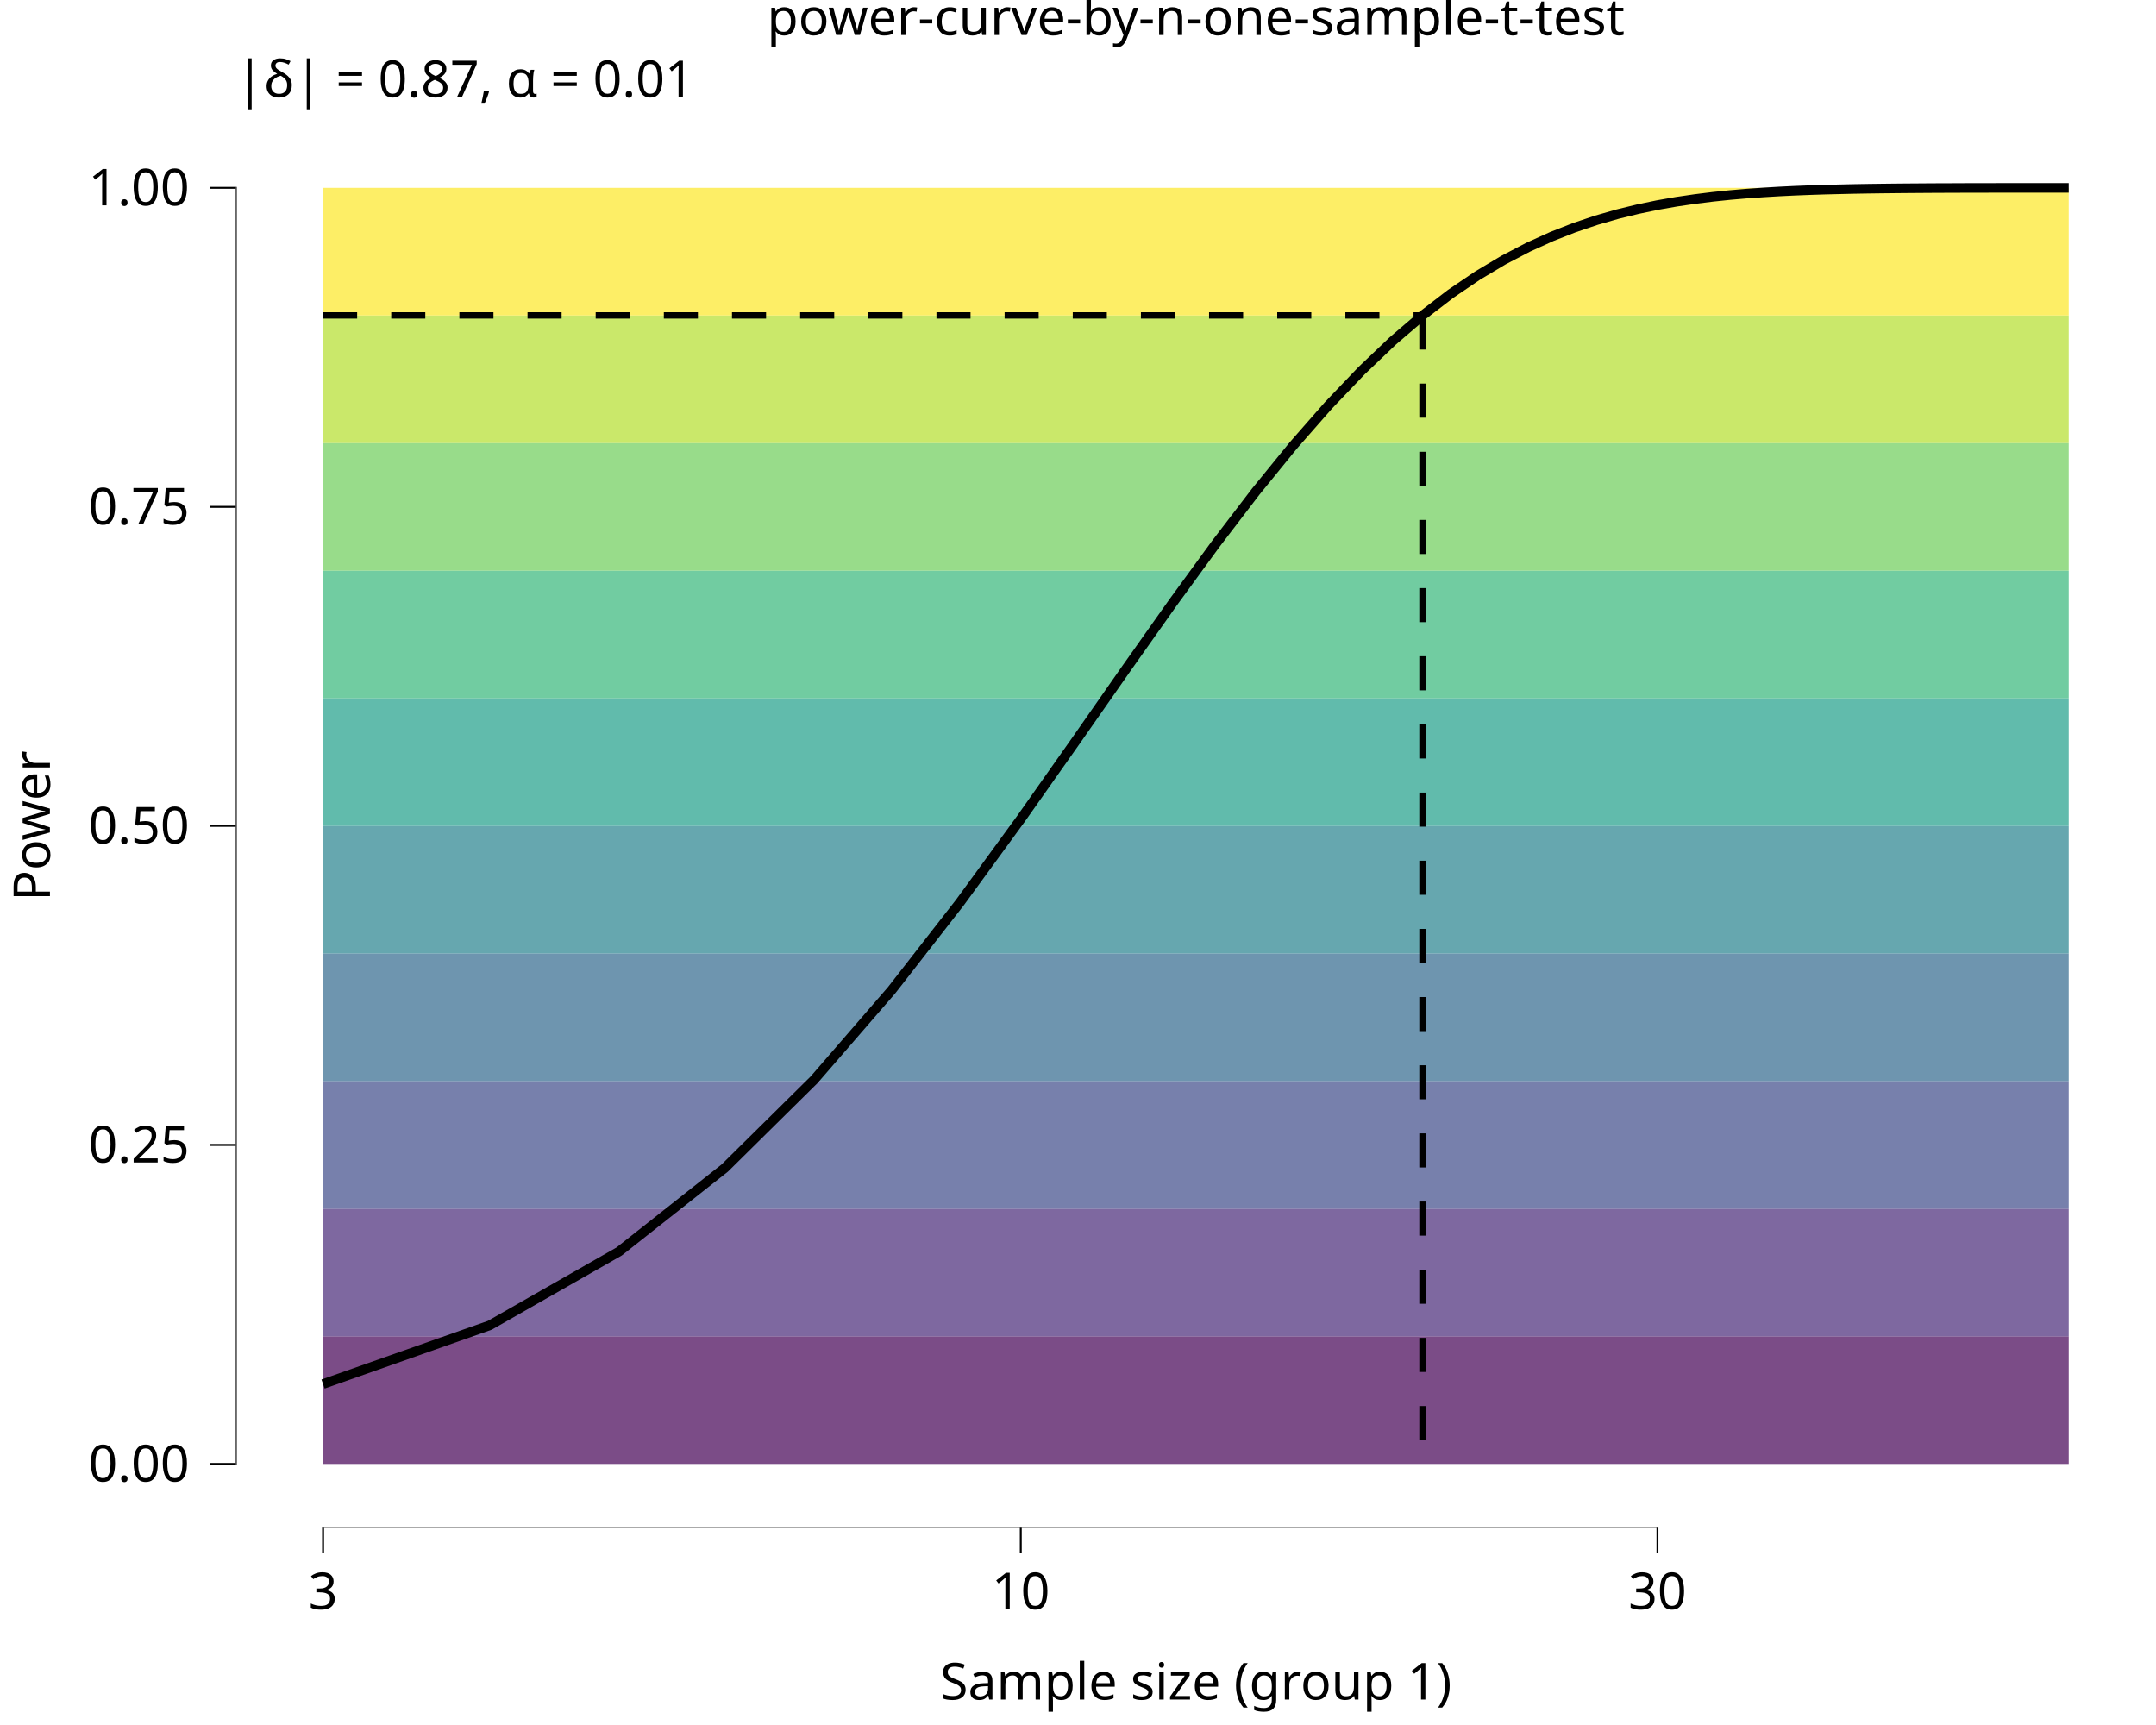
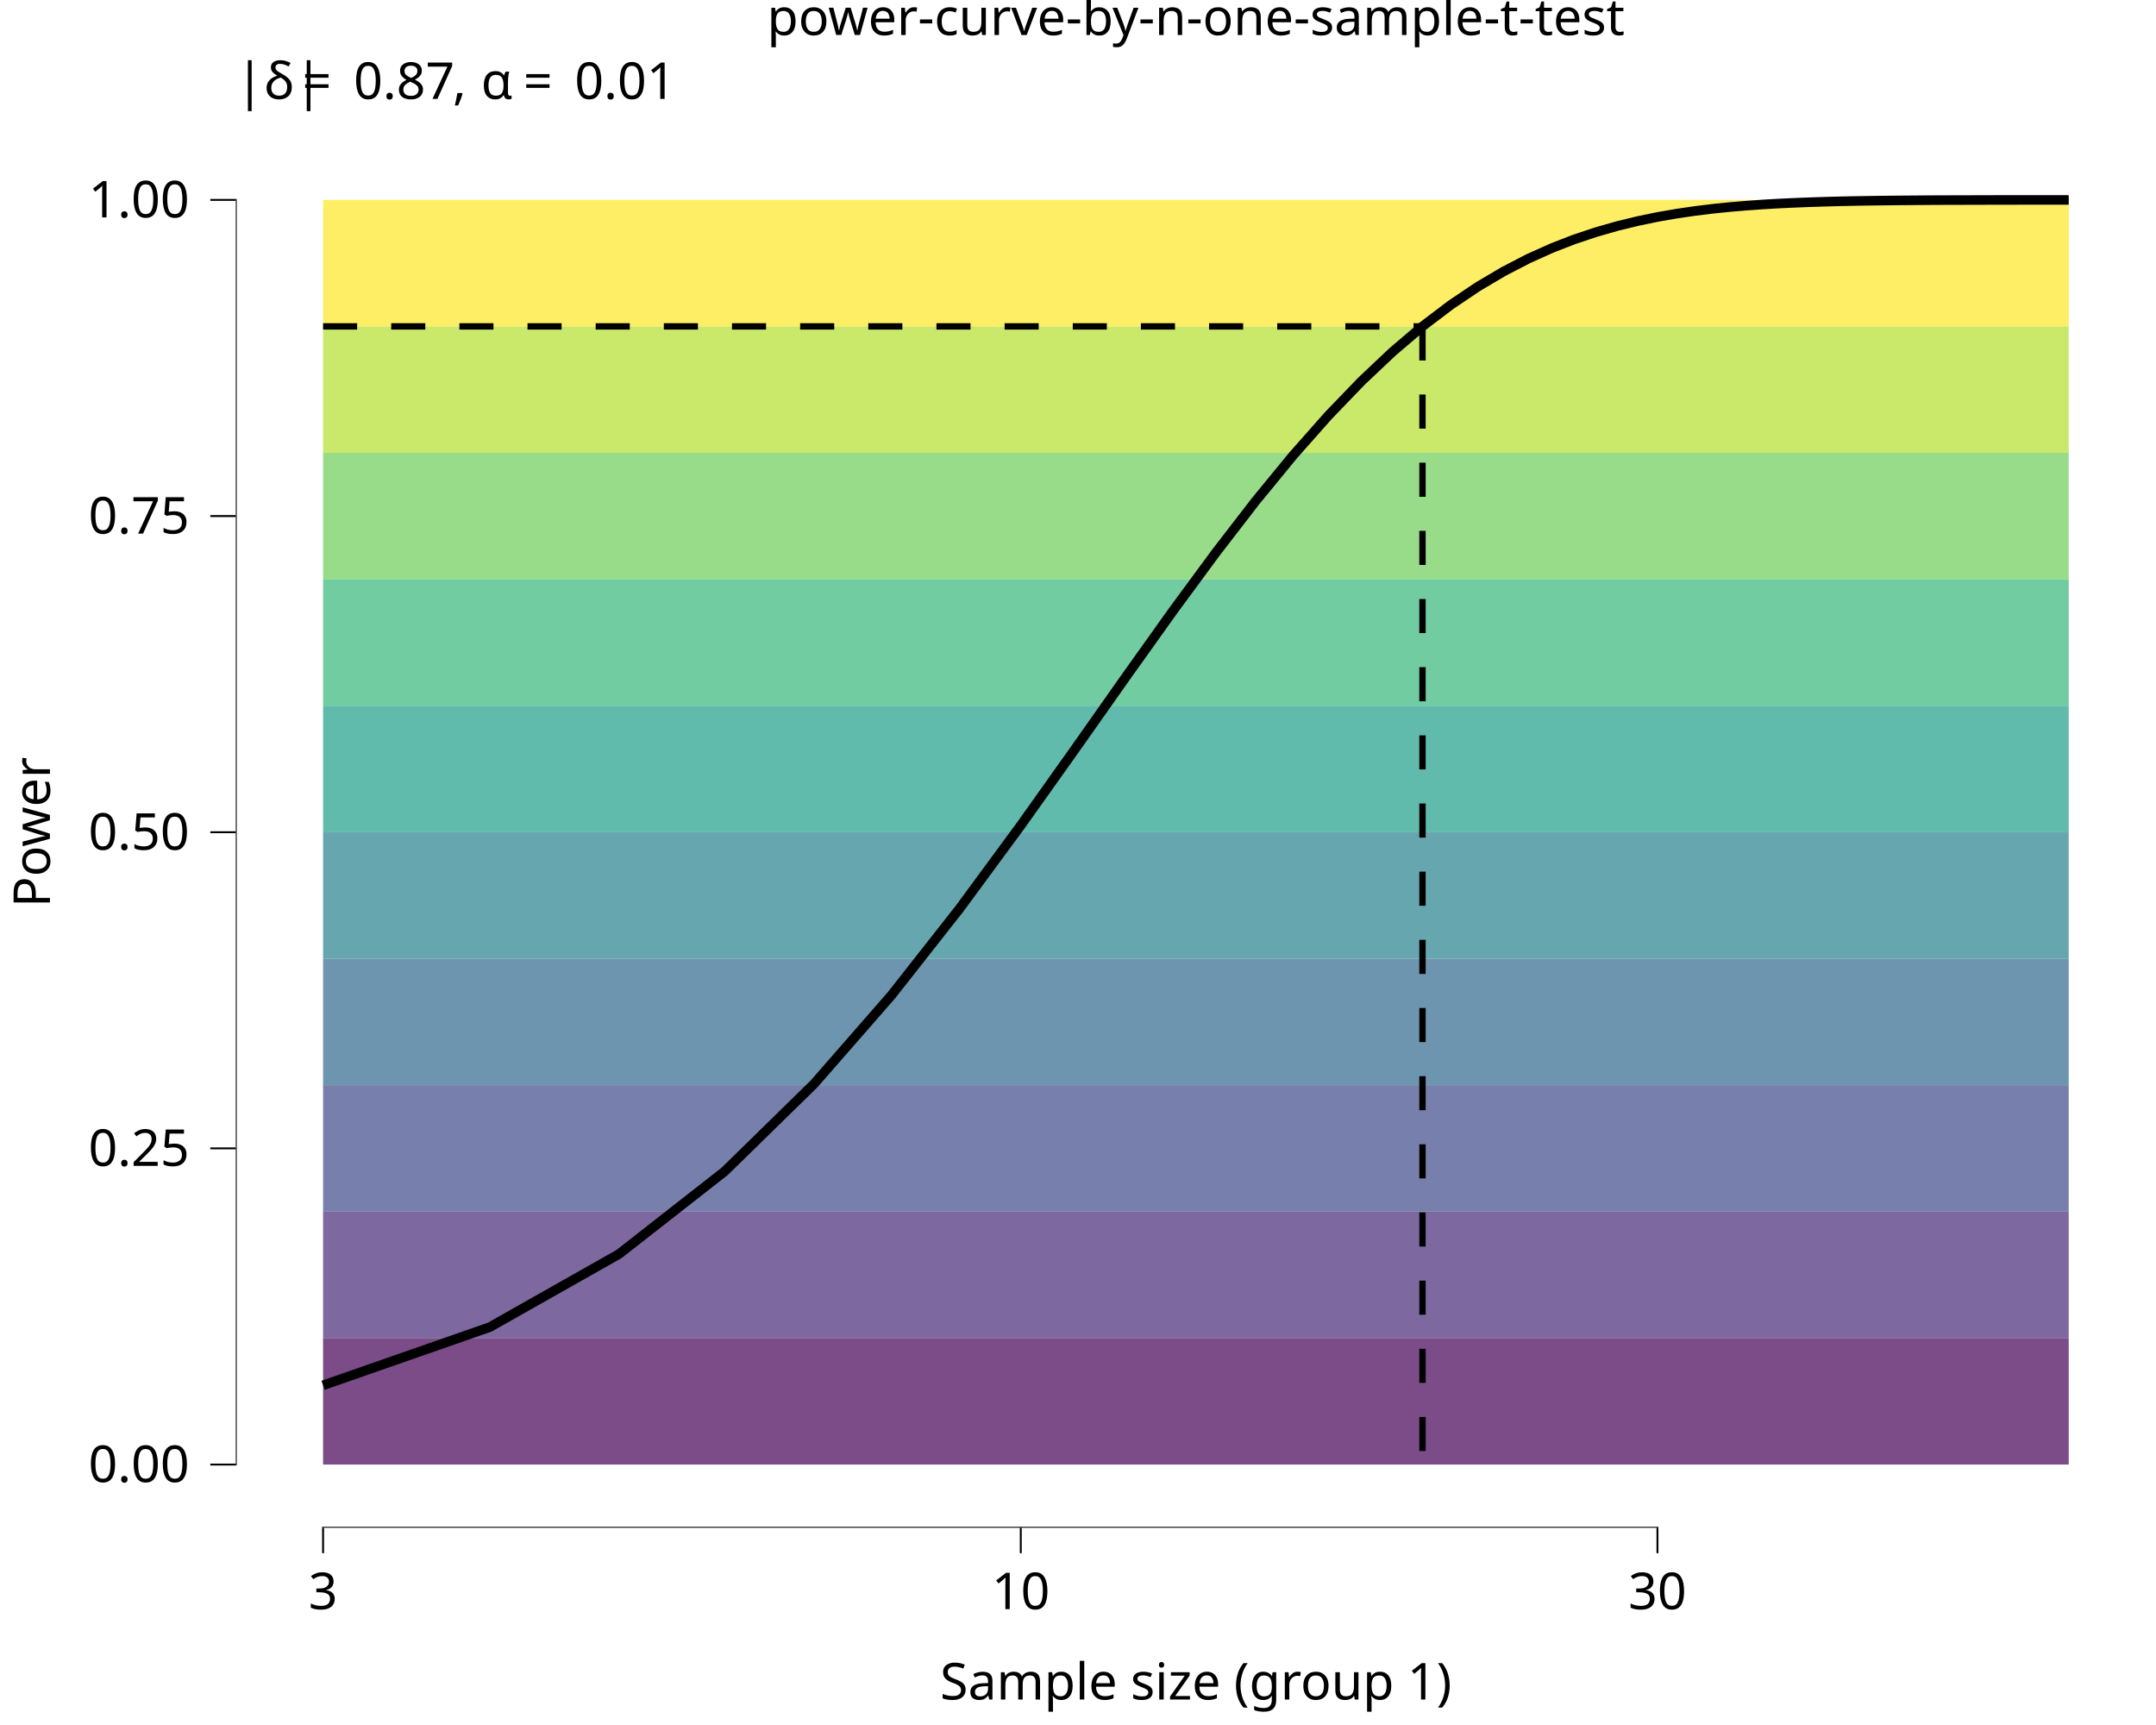
<svg xmlns="http://www.w3.org/2000/svg" class="svglite" data-engine-version="2.0" width="720.00pt" height="576.00pt" viewBox="0 0 720.00 576.00">
  <defs>
    <style type="text/css">
    .svglite line, .svglite polyline, .svglite polygon, .svglite path, .svglite rect, .svglite circle {
      fill: none;
      stroke: #000000;
      stroke-linecap: round;
      stroke-linejoin: round;
      stroke-miterlimit: 10.00;
    }
  </style>
  </defs>
  <rect width="100%" height="100%" style="stroke: none; fill: #FFFFFF;" />
  <defs>
    <clipPath id="cpMC4wMHw3MjAuMDB8MC4wMHw1NzYuMDA=">
      <rect x="0.00" y="0.00" width="720.00" height="576.00" />
    </clipPath>
  </defs>
  <g clip-path="url(#cpMC4wMHw3MjAuMDB8MC4wMHw1NzYuMDA=)">
    <rect x="0.00" y="0.00" width="720.00" height="576.00" style="stroke-width: 10.67; stroke: none;" />
  </g>
  <defs>
-     <clipPath id="cpNzguNzR8NzIwLjAwfDQxLjQyfDUxMC4xNA==">
-       <rect x="78.74" y="41.42" width="641.26" height="468.72" />
+     <clipPath id="cpNzguNzR8NzIwLjAwfDQ1LjY0fDUxMC4xNA==">
+       <rect x="78.74" y="45.64" width="641.26" height="464.50" />
    </clipPath>
  </defs>
-   <g clip-path="url(#cpNzguNzR8NzIwLjAwfDQxLjQyfDUxMC4xNA==)">
-     <rect x="78.74" y="41.42" width="641.26" height="468.72" style="stroke-width: 10.67; stroke: none;" />
-     <rect x="107.89" y="446.22" width="582.96" height="42.61" style="stroke-width: 1.07; stroke: none; stroke-linecap: butt; stroke-linejoin: miter; fill: #440154; fill-opacity: 0.70;" />
-     <rect x="107.89" y="403.61" width="582.96" height="42.61" style="stroke-width: 1.07; stroke: none; stroke-linecap: butt; stroke-linejoin: miter; fill: #482878; fill-opacity: 0.70;" />
-     <rect x="107.89" y="361.00" width="582.96" height="42.61" style="stroke-width: 1.07; stroke: none; stroke-linecap: butt; stroke-linejoin: miter; fill: #3E4A89; fill-opacity: 0.70;" />
-     <rect x="107.89" y="318.39" width="582.96" height="42.61" style="stroke-width: 1.07; stroke: none; stroke-linecap: butt; stroke-linejoin: miter; fill: #31688E; fill-opacity: 0.70;" />
-     <rect x="107.89" y="275.78" width="582.96" height="42.61" style="stroke-width: 1.07; stroke: none; stroke-linecap: butt; stroke-linejoin: miter; fill: #26828E; fill-opacity: 0.70;" />
-     <rect x="107.89" y="233.17" width="582.96" height="42.61" style="stroke-width: 1.07; stroke: none; stroke-linecap: butt; stroke-linejoin: miter; fill: #1F9E89; fill-opacity: 0.70;" />
-     <rect x="107.89" y="190.56" width="582.96" height="42.61" style="stroke-width: 1.07; stroke: none; stroke-linecap: butt; stroke-linejoin: miter; fill: #35B779; fill-opacity: 0.70;" />
-     <rect x="107.89" y="147.94" width="582.96" height="42.61" style="stroke-width: 1.07; stroke: none; stroke-linecap: butt; stroke-linejoin: miter; fill: #6DCD59; fill-opacity: 0.70;" />
-     <rect x="107.89" y="105.33" width="582.96" height="42.61" style="stroke-width: 1.07; stroke: none; stroke-linecap: butt; stroke-linejoin: miter; fill: #B4DE2C; fill-opacity: 0.70;" />
-     <rect x="107.89" y="62.72" width="582.96" height="42.61" style="stroke-width: 1.07; stroke: none; stroke-linecap: butt; stroke-linejoin: miter; fill: #FDE725; fill-opacity: 0.70;" />
-     <polyline points="107.89,462.14 163.56,442.53 206.75,417.89 242.03,390.03 271.87,360.55 297.71,330.70 320.50,301.45 340.89,273.49 359.34,247.30 376.18,223.18 391.67,201.27 406.01,181.61 419.36,164.15 431.85,148.80 443.59,135.41 454.65,123.82 465.11,113.85 475.04,105.34 484.48,98.10 493.48,91.99 502.09,86.85 510.32,82.55 518.22,78.97 525.81,75.99 533.12,73.53 540.16,71.50 546.95,69.84 553.51,68.47 559.85,67.36 566.00,66.46 571.95,65.72 577.73,65.12 583.34,64.64 588.79,64.26 594.10,63.94 599.26,63.69 604.28,63.49 609.18,63.33 613.96,63.21 618.63,63.10 623.18,63.02 627.63,62.96 631.98,62.91 636.23,62.87 640.39,62.84 644.47,62.81 648.46,62.79 652.37,62.78 656.20,62.76 659.96,62.76 663.64,62.75 667.26,62.74 670.81,62.74 674.30,62.73 677.73,62.73 681.09,62.73 684.40,62.73 687.65,62.73 690.85,62.73 " style="stroke-width: 3.20; stroke-linecap: butt;" />
-     <line x1="475.04" y1="105.33" x2="475.04" y2="488.83" style="stroke-width: 2.13; stroke-dasharray: 11.38,11.38; stroke-linecap: butt;" />
-     <line x1="107.89" y1="105.33" x2="475.04" y2="105.33" style="stroke-width: 2.13; stroke-dasharray: 11.38,11.38; stroke-linecap: butt;" />
+   <g clip-path="url(#cpNzguNzR8NzIwLjAwfDQ1LjY0fDUxMC4xNA==)">
+     <rect x="78.74" y="45.64" width="641.26" height="464.50" style="stroke-width: 10.67; stroke: none;" />
+     <rect x="107.89" y="446.80" width="582.96" height="42.23" style="stroke-width: 1.07; stroke: none; stroke-linecap: butt; stroke-linejoin: miter; fill: #440154; fill-opacity: 0.70;" />
+     <rect x="107.89" y="404.57" width="582.96" height="42.23" style="stroke-width: 1.07; stroke: none; stroke-linecap: butt; stroke-linejoin: miter; fill: #482878; fill-opacity: 0.70;" />
+     <rect x="107.89" y="362.34" width="582.96" height="42.23" style="stroke-width: 1.07; stroke: none; stroke-linecap: butt; stroke-linejoin: miter; fill: #3E4A89; fill-opacity: 0.70;" />
+     <rect x="107.89" y="320.12" width="582.96" height="42.23" style="stroke-width: 1.07; stroke: none; stroke-linecap: butt; stroke-linejoin: miter; fill: #31688E; fill-opacity: 0.70;" />
+     <rect x="107.89" y="277.89" width="582.96" height="42.23" style="stroke-width: 1.07; stroke: none; stroke-linecap: butt; stroke-linejoin: miter; fill: #26828E; fill-opacity: 0.70;" />
+     <rect x="107.89" y="235.66" width="582.96" height="42.23" style="stroke-width: 1.07; stroke: none; stroke-linecap: butt; stroke-linejoin: miter; fill: #1F9E89; fill-opacity: 0.70;" />
+     <rect x="107.89" y="193.43" width="582.96" height="42.23" style="stroke-width: 1.07; stroke: none; stroke-linecap: butt; stroke-linejoin: miter; fill: #35B779; fill-opacity: 0.70;" />
+     <rect x="107.89" y="151.21" width="582.96" height="42.23" style="stroke-width: 1.07; stroke: none; stroke-linecap: butt; stroke-linejoin: miter; fill: #6DCD59; fill-opacity: 0.70;" />
+     <rect x="107.89" y="108.98" width="582.96" height="42.23" style="stroke-width: 1.07; stroke: none; stroke-linecap: butt; stroke-linejoin: miter; fill: #B4DE2C; fill-opacity: 0.70;" />
+     <rect x="107.89" y="66.75" width="582.96" height="42.23" style="stroke-width: 1.07; stroke: none; stroke-linecap: butt; stroke-linejoin: miter; fill: #FDE725; fill-opacity: 0.70;" />
+     <polyline points="107.89,462.57 163.56,443.14 206.75,418.72 242.03,391.11 271.87,361.90 297.71,332.32 320.50,303.33 340.89,275.62 359.34,249.67 376.18,225.76 391.67,204.05 406.01,184.57 419.36,167.27 431.85,152.05 443.59,138.78 454.65,127.30 465.11,117.42 475.04,108.98 484.48,101.82 493.48,95.76 502.09,90.67 510.32,86.40 518.22,82.85 525.81,79.90 533.12,77.47 540.16,75.46 546.95,73.81 553.51,72.45 559.85,71.35 566.00,70.45 571.95,69.72 577.73,69.13 583.34,68.66 588.79,68.27 594.10,67.96 599.26,67.72 604.28,67.52 609.18,67.36 613.96,67.23 618.63,67.13 623.18,67.05 627.63,66.99 631.98,66.94 636.23,66.90 640.39,66.87 644.47,66.84 648.46,66.82 652.37,66.81 656.20,66.80 659.96,66.79 663.64,66.78 667.26,66.77 670.81,66.77 674.30,66.76 677.73,66.76 681.09,66.76 684.40,66.76 687.65,66.76 690.85,66.76 " style="stroke-width: 3.20; stroke-linecap: butt;" />
+     <line x1="475.04" y1="108.98" x2="475.04" y2="489.03" style="stroke-width: 2.13; stroke-dasharray: 11.38,11.38; stroke-linecap: butt;" />
+     <line x1="107.89" y1="108.98" x2="475.04" y2="108.98" style="stroke-width: 2.13; stroke-dasharray: 11.38,11.38; stroke-linecap: butt;" />
    <line x1="107.57" y1="510.14" x2="553.83" y2="510.14" style="stroke-width: 0.64; stroke-linecap: butt;" />
-     <line x1="78.74" y1="489.15" x2="78.74" y2="62.40" style="stroke-width: 0.64; stroke-linecap: butt;" />
-     <rect x="78.74" y="41.42" width="641.26" height="468.72" style="stroke-width: 0.00; stroke: none;" />
+     <line x1="78.74" y1="489.34" x2="78.74" y2="66.43" style="stroke-width: 0.64; stroke-linecap: butt;" />
+     <rect x="78.74" y="45.64" width="641.26" height="464.50" style="stroke-width: 0.00; stroke: none;" />
  </g>
  <g clip-path="url(#cpMC4wMHw3MjAuMDB8MC4wMHw1NzYuMDA=)">
-     <polyline points="78.74,510.14 78.74,41.42 " style="stroke-width: 0.00; stroke: none; stroke-linecap: butt;" />
-     <text x="63.26" y="494.68" text-anchor="end" style="font-size: 17.00px; font-family: sans;" textLength="33.09px" lengthAdjust="spacingAndGlyphs">0.00</text>
-     <text x="63.26" y="388.16" text-anchor="end" style="font-size: 17.00px; font-family: sans;" textLength="33.09px" lengthAdjust="spacingAndGlyphs">0.25</text>
-     <text x="63.26" y="281.63" text-anchor="end" style="font-size: 17.00px; font-family: sans;" textLength="33.09px" lengthAdjust="spacingAndGlyphs">0.50</text>
-     <text x="63.26" y="175.10" text-anchor="end" style="font-size: 17.00px; font-family: sans;" textLength="33.09px" lengthAdjust="spacingAndGlyphs">0.75</text>
-     <text x="63.26" y="68.57" text-anchor="end" style="font-size: 17.00px; font-family: sans;" textLength="33.09px" lengthAdjust="spacingAndGlyphs">1.00</text>
-     <polyline points="70.24,488.83 78.74,488.83 " style="stroke-width: 0.64; stroke-linecap: butt;" />
-     <polyline points="70.24,382.31 78.74,382.31 " style="stroke-width: 0.64; stroke-linecap: butt;" />
-     <polyline points="70.24,275.78 78.74,275.78 " style="stroke-width: 0.64; stroke-linecap: butt;" />
-     <polyline points="70.24,169.25 78.74,169.25 " style="stroke-width: 0.64; stroke-linecap: butt;" />
-     <polyline points="70.24,62.72 78.74,62.72 " style="stroke-width: 0.64; stroke-linecap: butt;" />
+     <polyline points="78.74,510.14 78.74,45.64 " style="stroke-width: 0.00; stroke: none; stroke-linecap: butt;" />
+     <text x="63.26" y="494.88" text-anchor="end" style="font-size: 17.00px; font-family: sans;" textLength="33.09px" lengthAdjust="spacingAndGlyphs">0.00</text>
+     <text x="63.26" y="389.31" text-anchor="end" style="font-size: 17.00px; font-family: sans;" textLength="33.09px" lengthAdjust="spacingAndGlyphs">0.25</text>
+     <text x="63.26" y="283.74" text-anchor="end" style="font-size: 17.00px; font-family: sans;" textLength="33.09px" lengthAdjust="spacingAndGlyphs">0.50</text>
+     <text x="63.26" y="178.17" text-anchor="end" style="font-size: 17.00px; font-family: sans;" textLength="33.09px" lengthAdjust="spacingAndGlyphs">0.75</text>
+     <text x="63.26" y="72.60" text-anchor="end" style="font-size: 17.00px; font-family: sans;" textLength="33.09px" lengthAdjust="spacingAndGlyphs">1.00</text>
+     <polyline points="70.24,489.03 78.74,489.03 " style="stroke-width: 0.64; stroke-linecap: butt;" />
+     <polyline points="70.24,383.46 78.74,383.46 " style="stroke-width: 0.64; stroke-linecap: butt;" />
+     <polyline points="70.24,277.89 78.74,277.89 " style="stroke-width: 0.64; stroke-linecap: butt;" />
+     <polyline points="70.24,172.32 78.74,172.32 " style="stroke-width: 0.64; stroke-linecap: butt;" />
+     <polyline points="70.24,66.75 78.74,66.75 " style="stroke-width: 0.64; stroke-linecap: butt;" />
    <polyline points="78.74,510.14 720.00,510.14 " style="stroke-width: 0.00; stroke: none; stroke-linecap: butt;" />
    <polyline points="107.89,518.64 107.89,510.14 " style="stroke-width: 0.64; stroke-linecap: butt;" />
    <polyline points="340.89,518.64 340.89,510.14 " style="stroke-width: 0.64; stroke-linecap: butt;" />
    <polyline points="553.51,518.64 553.51,510.14 " style="stroke-width: 0.64; stroke-linecap: butt;" />
    <text x="107.89" y="537.32" text-anchor="middle" style="font-size: 17.00px; font-family: sans;" textLength="9.46px" lengthAdjust="spacingAndGlyphs">3</text>
    <text x="340.89" y="537.32" text-anchor="middle" style="font-size: 17.00px; font-family: sans;" textLength="18.91px" lengthAdjust="spacingAndGlyphs">10</text>
    <text x="553.51" y="537.32" text-anchor="middle" style="font-size: 17.00px; font-family: sans;" textLength="18.91px" lengthAdjust="spacingAndGlyphs">30</text>
    <text x="399.37" y="567.49" text-anchor="middle" style="font-size: 17.00px; font-family: sans;" textLength="166.32px" lengthAdjust="spacingAndGlyphs">Sample size (group 1)</text>
-     <text transform="translate(16.68,275.78) rotate(-90)" text-anchor="middle" style="font-size: 17.00px; font-family: sans;" textLength="48.20px" lengthAdjust="spacingAndGlyphs">Power</text>
-     <text x="78.74" y="32.41" style="font-size: 17.00px; font-family: sans;" textLength="142.51px" lengthAdjust="spacingAndGlyphs">|δ| = 0.87, α = 0.01</text>
+     <text transform="translate(16.68,277.89) rotate(-90)" text-anchor="middle" style="font-size: 17.00px; font-family: sans;" textLength="48.20px" lengthAdjust="spacingAndGlyphs">Power</text>
+     <text x="78.74" y="33.03" style="font-size: 17.00px; font-family: sans;" textLength="18.30px" lengthAdjust="spacingAndGlyphs">|δ|</text>
+     <text x="100.97" y="33.03" style="font-size: 17.00px; font-family: sans;" textLength="13.20px" lengthAdjust="spacingAndGlyphs">=</text>
+     <text x="118.11" y="33.03" style="font-size: 17.00px; font-family: sans;" textLength="33.09px" lengthAdjust="spacingAndGlyphs">0.87</text>
+     <text x="151.20" y="33.03" style="font-size: 17.00px; font-family: sans;" textLength="9.45px" lengthAdjust="spacingAndGlyphs">, </text>
+     <text x="160.64" y="33.03" style="font-size: 17.00px; font-family: sans;" textLength="10.20px" lengthAdjust="spacingAndGlyphs">α</text>
+     <text x="174.78" y="33.03" style="font-size: 17.00px; font-family: sans;" textLength="13.20px" lengthAdjust="spacingAndGlyphs">=</text>
+     <text x="191.91" y="33.03" style="font-size: 17.00px; font-family: sans;" textLength="33.09px" lengthAdjust="spacingAndGlyphs">0.01</text>
    <text x="399.37" y="11.70" text-anchor="middle" style="font-size: 17.00px; font-family: sans;" textLength="270.25px" lengthAdjust="spacingAndGlyphs">power-curve-by-n-one-sample-t-test</text>
  </g>
</svg>
